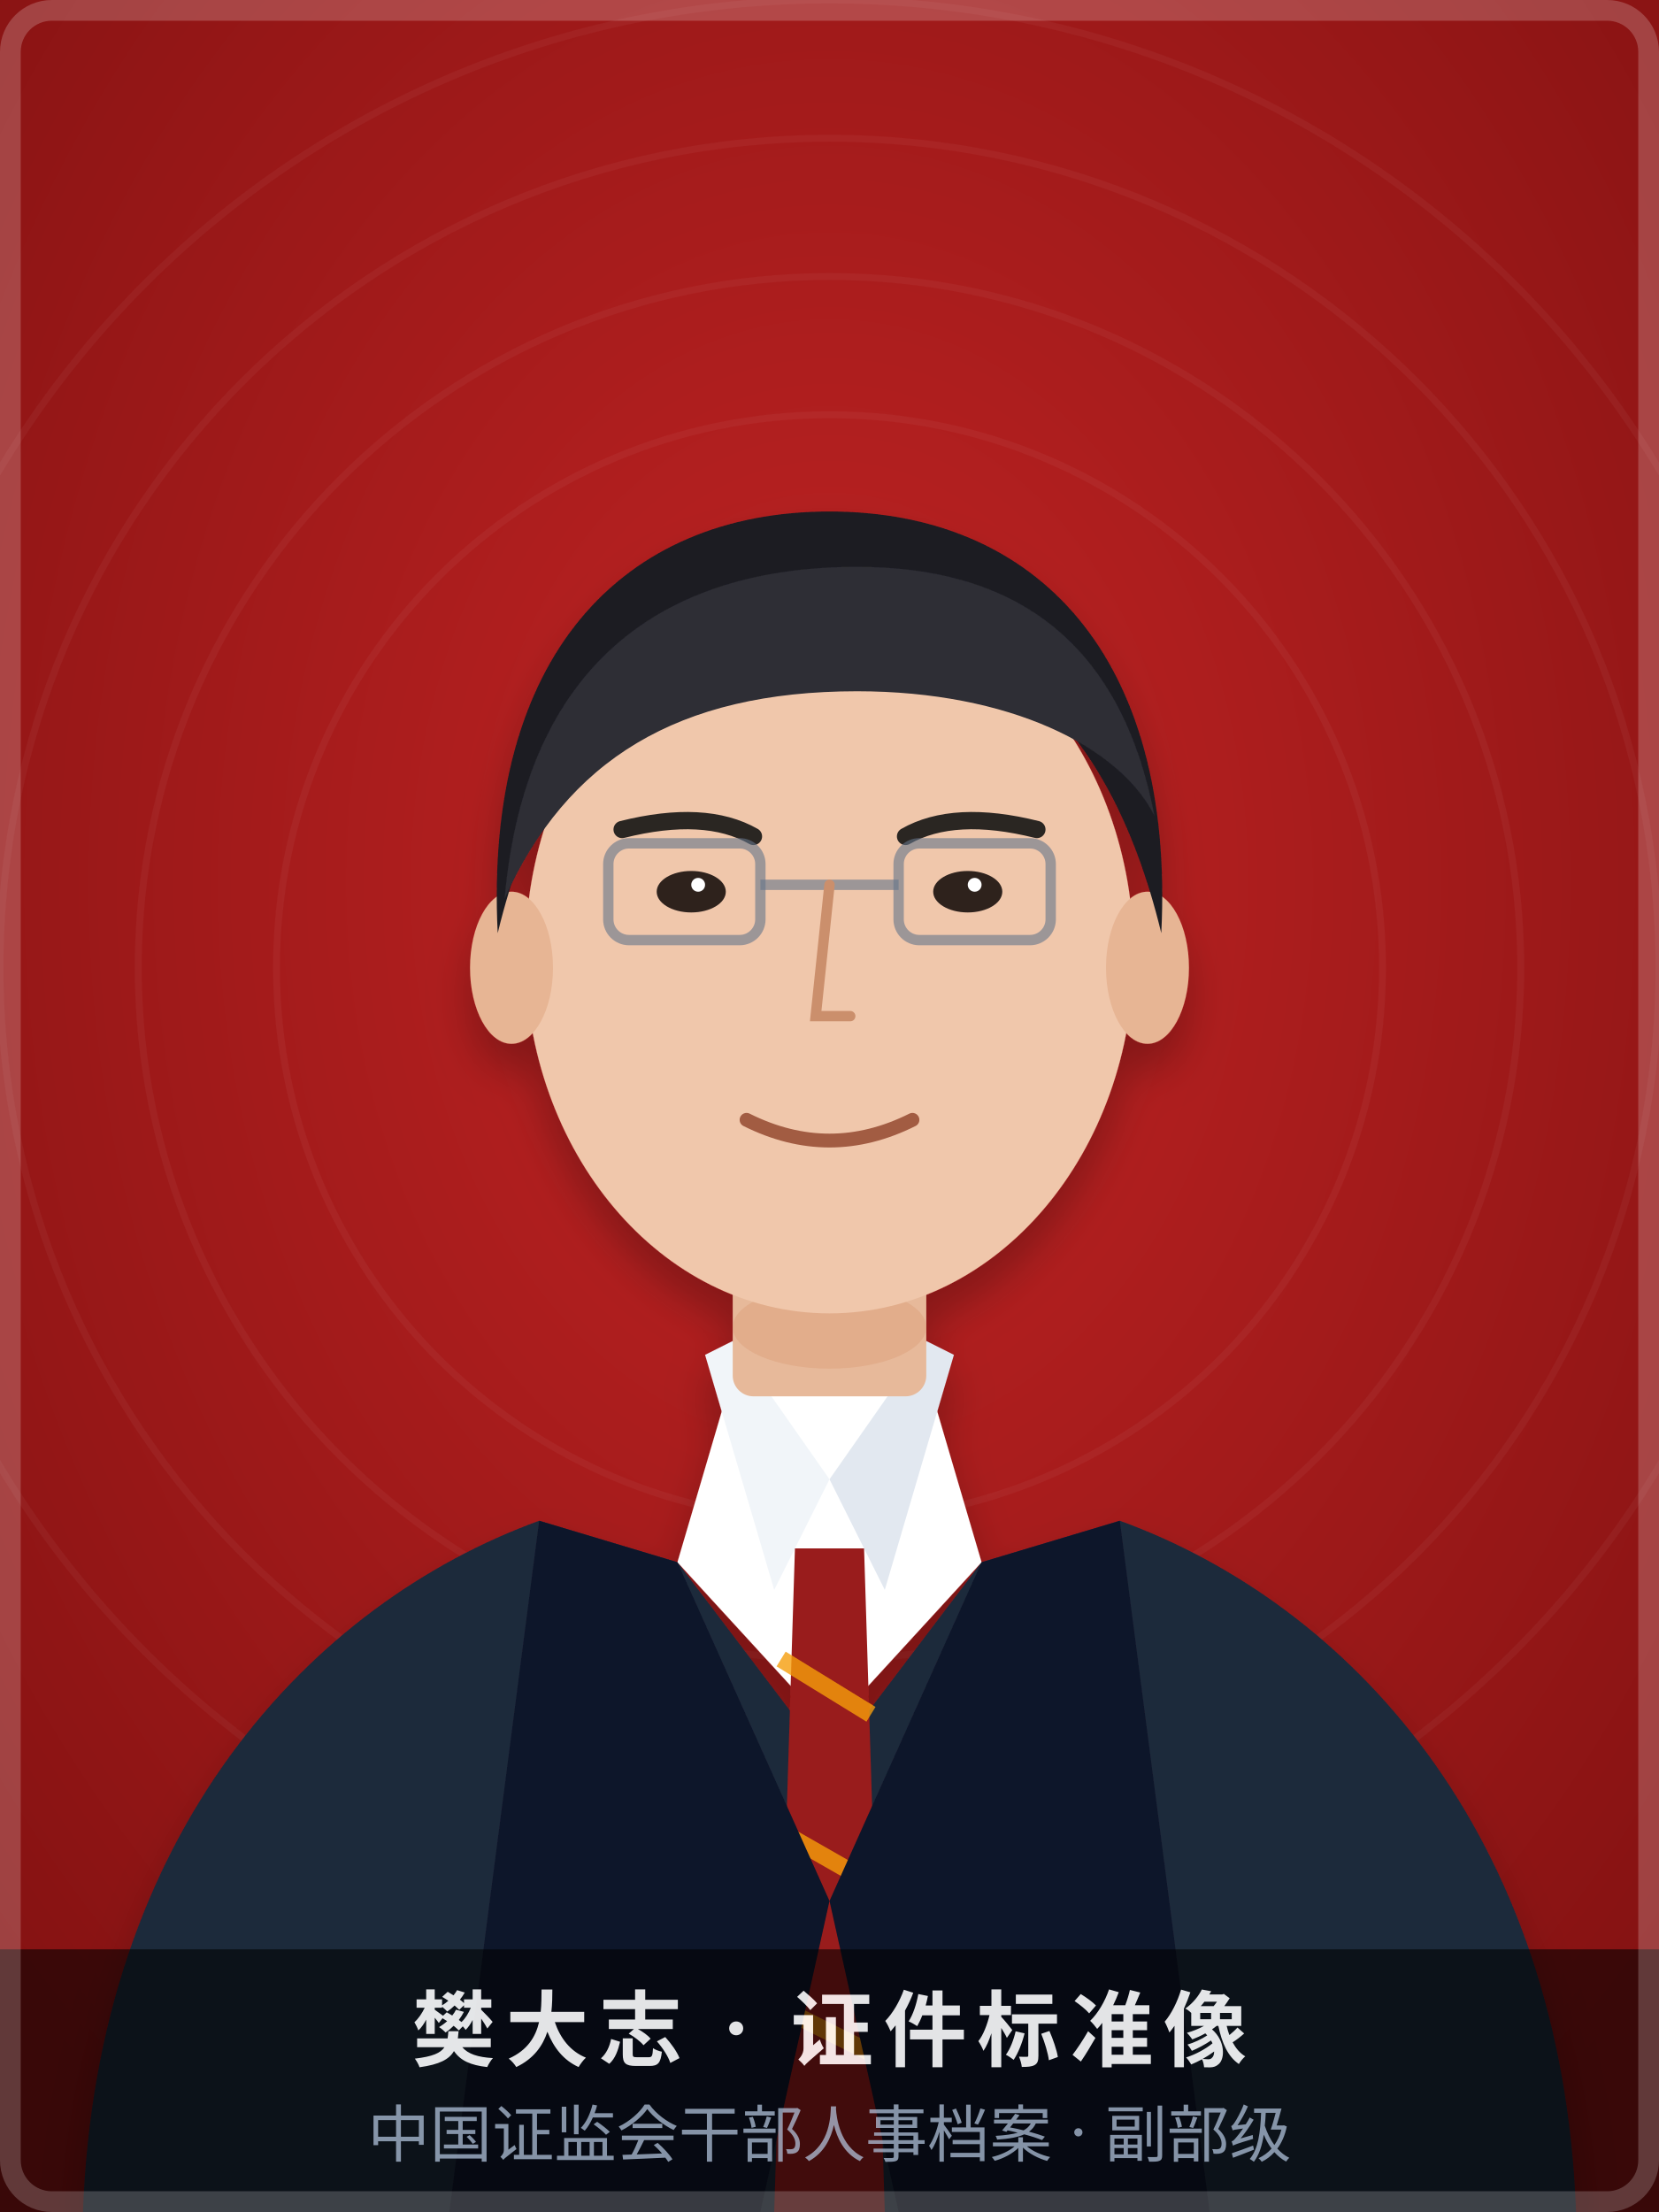
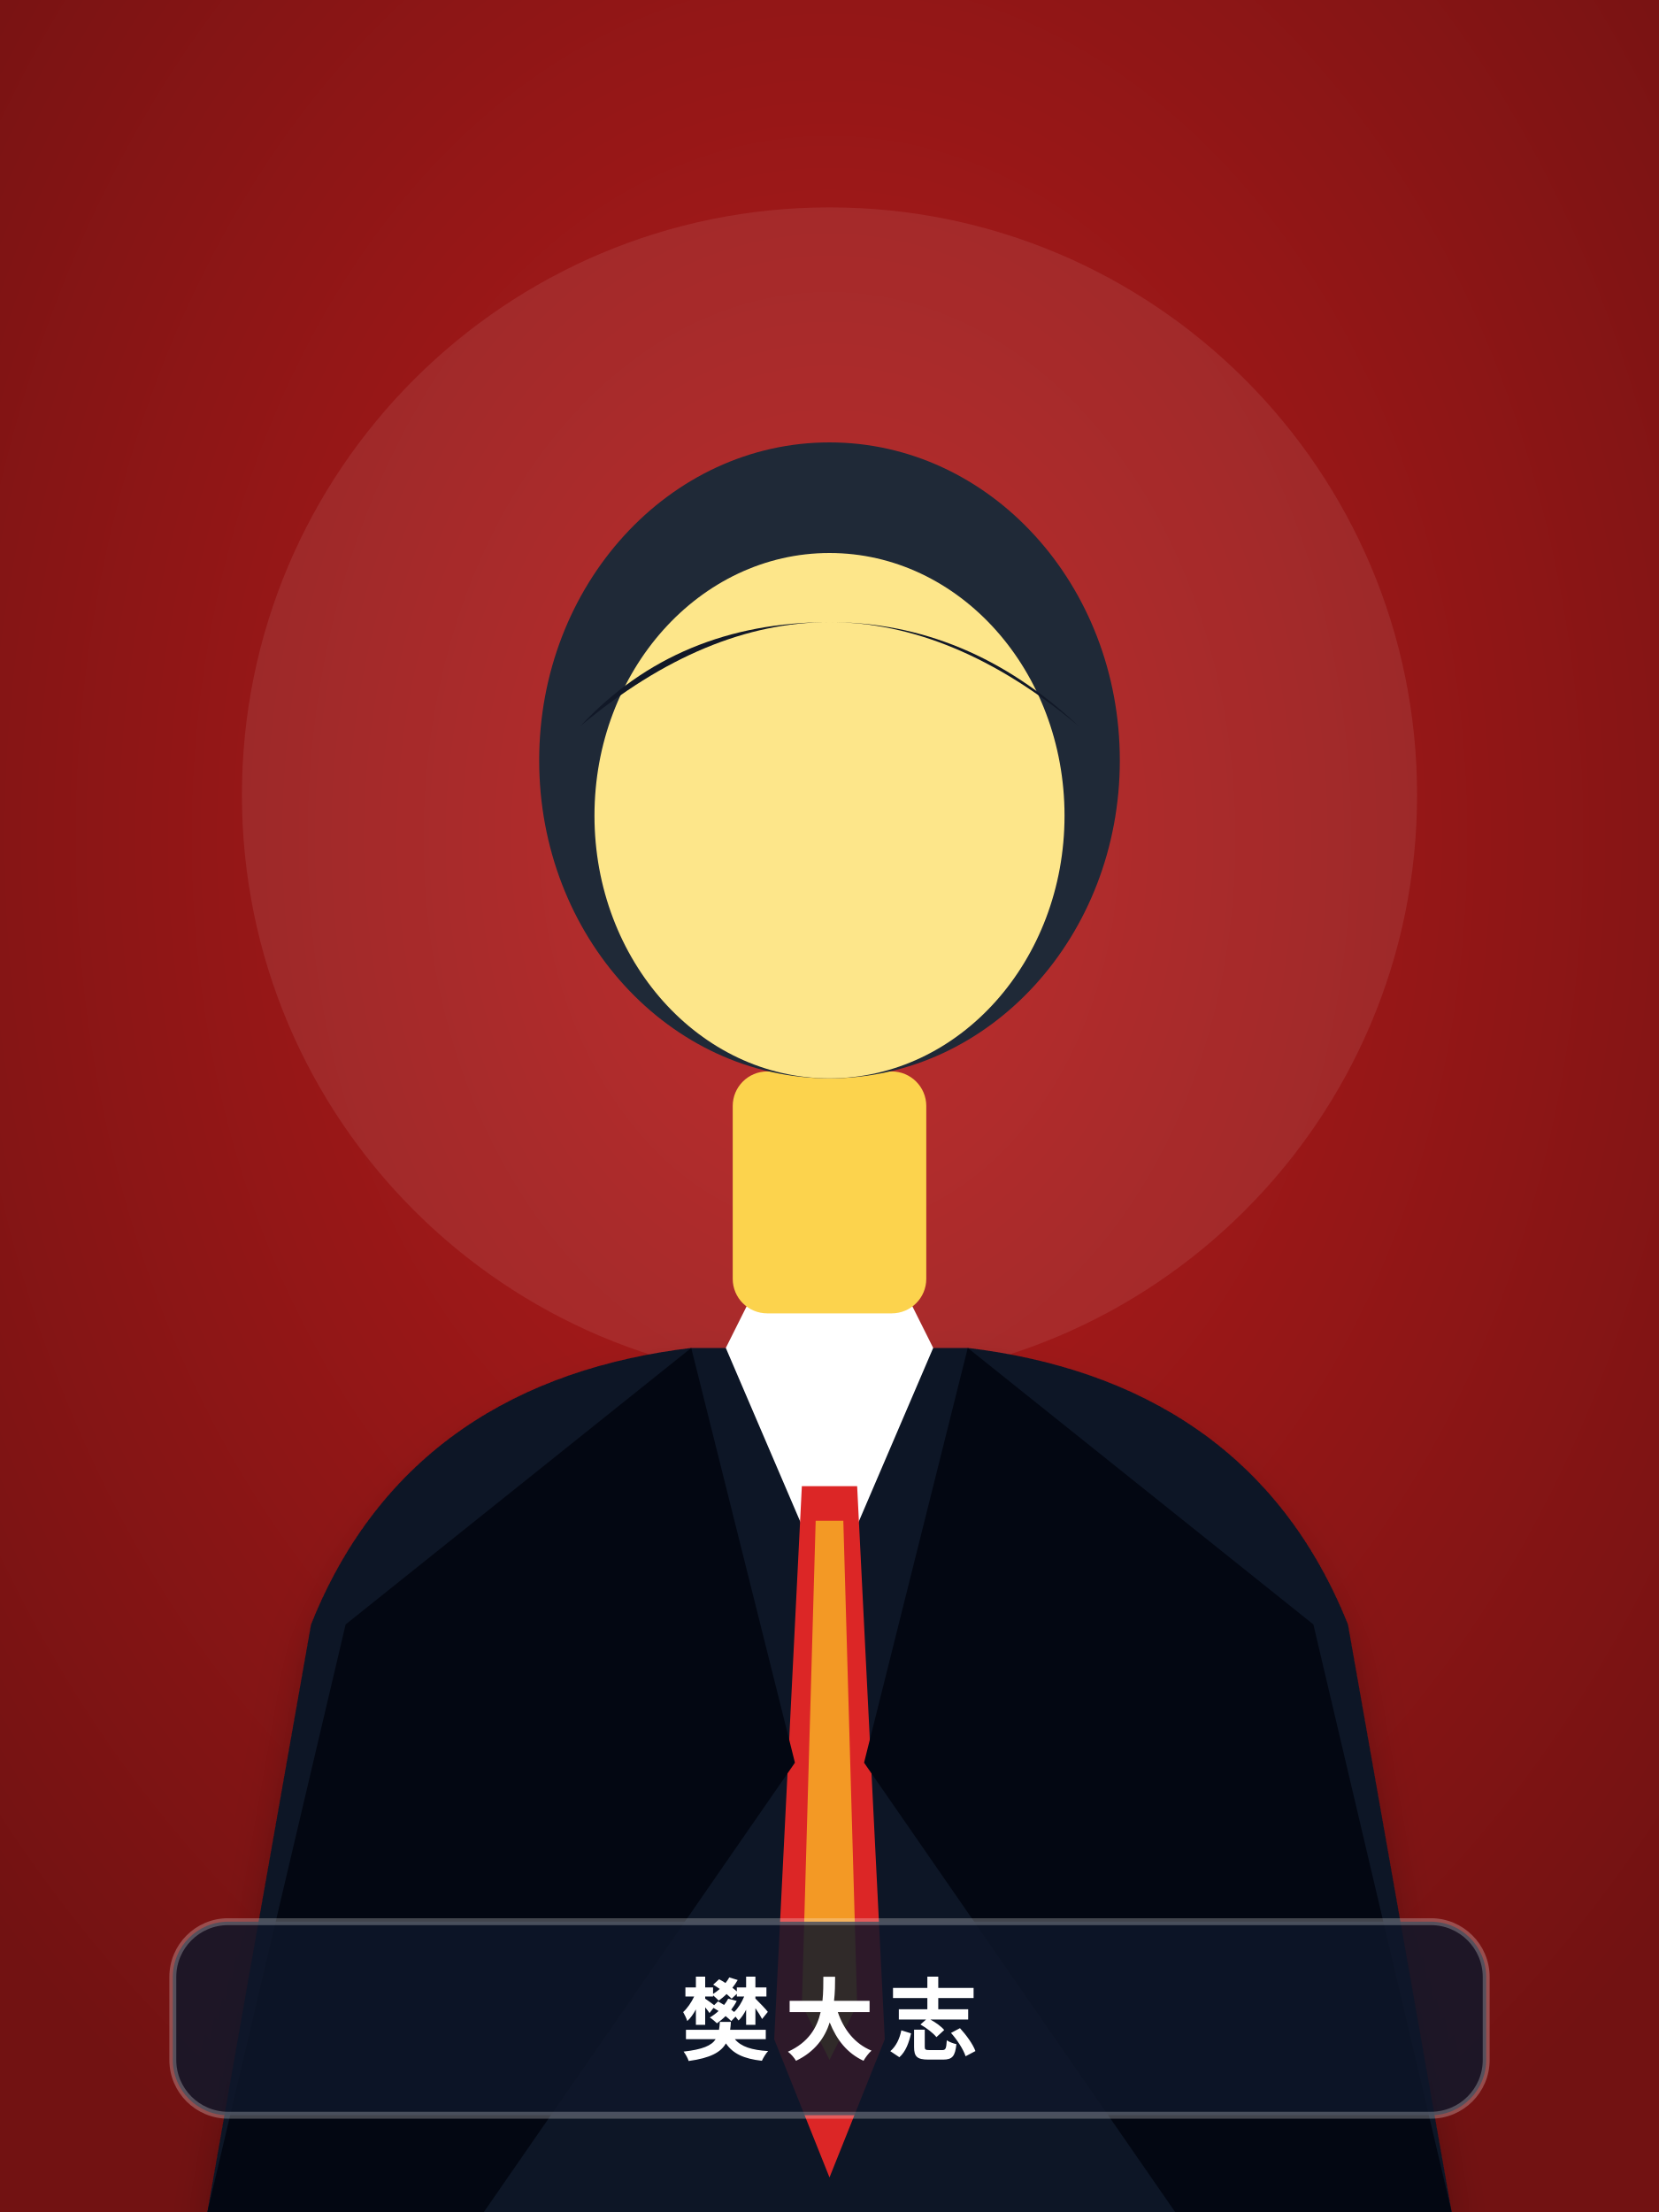
<svg xmlns="http://www.w3.org/2000/svg" viewBox="0 0 240 320" width="240" height="320">
  <defs>
-     <radialGradient id="bgGrad-fan-dazhi" cx="50%" cy="40%" r="70%">
-       <stop offset="0%" stop-color="#c22424" />
-       <stop offset="100%" stop-color="#851212" />
+     <radialGradient id="bgGrad-fan-dazhi" cx="50%" cy="38%" r="70%">
+       <stop offset="0%" stop-color="#b91c1c" />
+       <stop offset="100%" stop-color="#721212" />
    </radialGradient>
    <filter id="shadow-fan-dazhi" x="-10%" y="-10%" width="120%" height="120%">
      <feDropShadow dx="0" dy="4" stdDeviation="3" flood-opacity="0.25" />
    </filter>
  </defs>
  <rect width="240" height="320" fill="url(#bgGrad-fan-dazhi)" />
-   <g opacity="0.04" stroke="#ffffff" stroke-width="1" fill="none">
-     <circle cx="120" cy="140" r="80" />
-     <circle cx="120" cy="140" r="100" />
-     <circle cx="120" cy="140" r="120" />
-     <circle cx="120" cy="140" r="140" />
-   </g>
-   <g filter="url(#shadow-fan-dazhi)">
-     <path d="M 12 320 C 14 265, 45 232, 78 220 L 98 226 L 120 255 L 142 226 L 162 220 C 195 232, 226 265, 228 320 Z" fill="#1e293b" />
-     <polygon points="98,226 120,250 142,226 132,192 108,192" fill="#ffffff" />
-     <polygon points="102,196 112,230 120,214 106,194" fill="#f1f5f9" />
-     <polygon points="138,196 128,230 120,214 134,194" fill="#e2e8f0" />
-     <polygon points="115,224 125,224 128,320 112,320" fill="#991b1b" />
-     <line x1="113" y1="240" x2="126" y2="248" stroke="#f59e0b" stroke-width="2.5" opacity="0.8" />
-     <line x1="113" y1="265" x2="127" y2="273" stroke="#f59e0b" stroke-width="2.5" opacity="0.8" />
-     <line x1="112" y1="290" x2="128" y2="298" stroke="#f59e0b" stroke-width="2.5" opacity="0.8" />
-     <polygon points="78,220 98,226 120,275 110,320 65,320" fill="#0f172a" />
-     <polygon points="162,220 142,226 120,275 130,320 175,320" fill="#0f172a" />
-     <rect x="106" y="172" width="28" height="30" rx="3" fill="#e7b99a" />
-     <ellipse cx="120" cy="192" rx="14" ry="6" fill="#d99b75" opacity="0.4" />
-     <ellipse cx="120" cy="138" rx="44" ry="52" fill="#f0c7ab" />
-     <ellipse cx="74" cy="140" rx="6" ry="11" fill="#e7b594" />
-     <ellipse cx="166" cy="140" rx="6" ry="11" fill="#e7b594" />
-     <path d="M 72 135 C 70 95, 90 74, 120 74 C 150 74, 170 95, 168 135 C 160 102, 142 90, 120 90 C 98 90, 80 102, 72 135 Z" fill="#1e1e24" />
-     <path d="M 73 130 C 76 96, 96 82, 124 82 C 146 82, 162 92, 167 118 C 162 108, 146 100, 124 100 C 98 100, 82 110, 73 130 Z" fill="#2d2d34" />
-     <path d="M 90 120 Q 102 117 109 121" stroke="#2b2623" stroke-width="2.5" stroke-linecap="round" fill="none" />
-     <path d="M 150 120 Q 138 117 131 121" stroke="#2b2623" stroke-width="2.5" stroke-linecap="round" fill="none" />
-     <ellipse cx="100" cy="129" rx="5" ry="3" fill="#2d221e" />
-     <ellipse cx="140" cy="129" rx="5" ry="3" fill="#2d221e" />
-     <circle cx="101" cy="128" r="1" fill="#ffffff" />
-     <circle cx="141" cy="128" r="1" fill="#ffffff" />
-     <rect x="88" y="122" width="22" height="14" rx="3" fill="none" stroke="#64748b" stroke-width="1.5" opacity="0.6" />
-     <rect x="130" y="122" width="22" height="14" rx="3" fill="none" stroke="#64748b" stroke-width="1.5" opacity="0.6" />
-     <line x1="110" y1="128" x2="130" y2="128" stroke="#64748b" stroke-width="1.5" opacity="0.6" />
-     <path d="M 120 128 L 118 147 L 123 147" stroke="#cb8f6c" stroke-width="1.5" stroke-linecap="round" fill="none" />
-     <path d="M 108 162 Q 120 168 132 162" stroke="#a25b42" stroke-width="2" stroke-linecap="round" fill="none" />
-   </g>
-   <g opacity="0.88">
-     <rect x="0" y="282" width="240" height="38" fill="#000000" fill-opacity="0.65" />
-     <text x="120" y="298" font-family="-apple-system, BlinkMacSystemFont, 'PingFang SC', 'Microsoft YaHei', sans-serif" font-size="12" font-weight="bold" fill="#ffffff" text-anchor="middle" letter-spacing="1.5">
-       樊大志 · 证件标准像
-     </text>
-     <text x="120" y="312" font-family="-apple-system, BlinkMacSystemFont, 'PingFang SC', sans-serif" font-size="9" fill="#94a3b8" text-anchor="middle">
-       中国证监会干部人事档案 · 副部级
-     </text>
-   </g>
-   <rect x="1.5" y="1.5" width="237" height="317" rx="6" fill="none" stroke="#ffffff" stroke-opacity="0.2" stroke-width="3" />
+   <circle cx="120" cy="115" r="85" fill="white" opacity="0.08" />
+   <path d="M 30 320 L 45 235 C 55 210 75 198 100 195 L 140 195 C 165 198 185 210 195 235 L 210 320 Z" fill="#111827" filter="url(#shadow-fan-dazhi)" />
+   <polygon points="105,195 120,230 135,195 130,185 110,185" fill="#ffffff" />
+   <polygon points="116,215 124,215 128,295 120,315 112,295" fill="#dc2626" />
+   <polygon points="118,220 122,220 124,290 120,298 116,290" fill="#fbbf24" opacity="0.75" />
+   <polygon points="50,235 100,195 115,255 70,320 30,320" fill="#030712" />
+   <polygon points="190,235 140,195 125,255 170,320 210,320" fill="#030712" />
+   <rect x="106" y="155" width="28" height="35" rx="5" fill="#fcd34d" />
+   <ellipse cx="120" cy="110" rx="42" ry="46" fill="#1f2937" />
+   <ellipse cx="120" cy="118" rx="34" ry="38" fill="#fde68a" />
+   <path d="M 84 105 Q 120 75 156 105 Q 140 90 120 90 Q 98 90 84 105 Z" fill="#111827" />
+   <rect x="25" y="278" width="190" height="28" rx="8" fill="rgba(15, 23, 42, 0.85)" stroke="rgba(255, 255, 255, 0.25)" stroke-width="1" />
+   <text x="120" y="297" font-family="-apple-system, BlinkMacSystemFont, 'Segoe UI', PingFang SC, 'Microsoft YaHei', sans-serif" font-size="13" font-weight="bold" fill="#ffffff" text-anchor="middle" letter-spacing="2">
+     樊大志
+   </text>
</svg>
